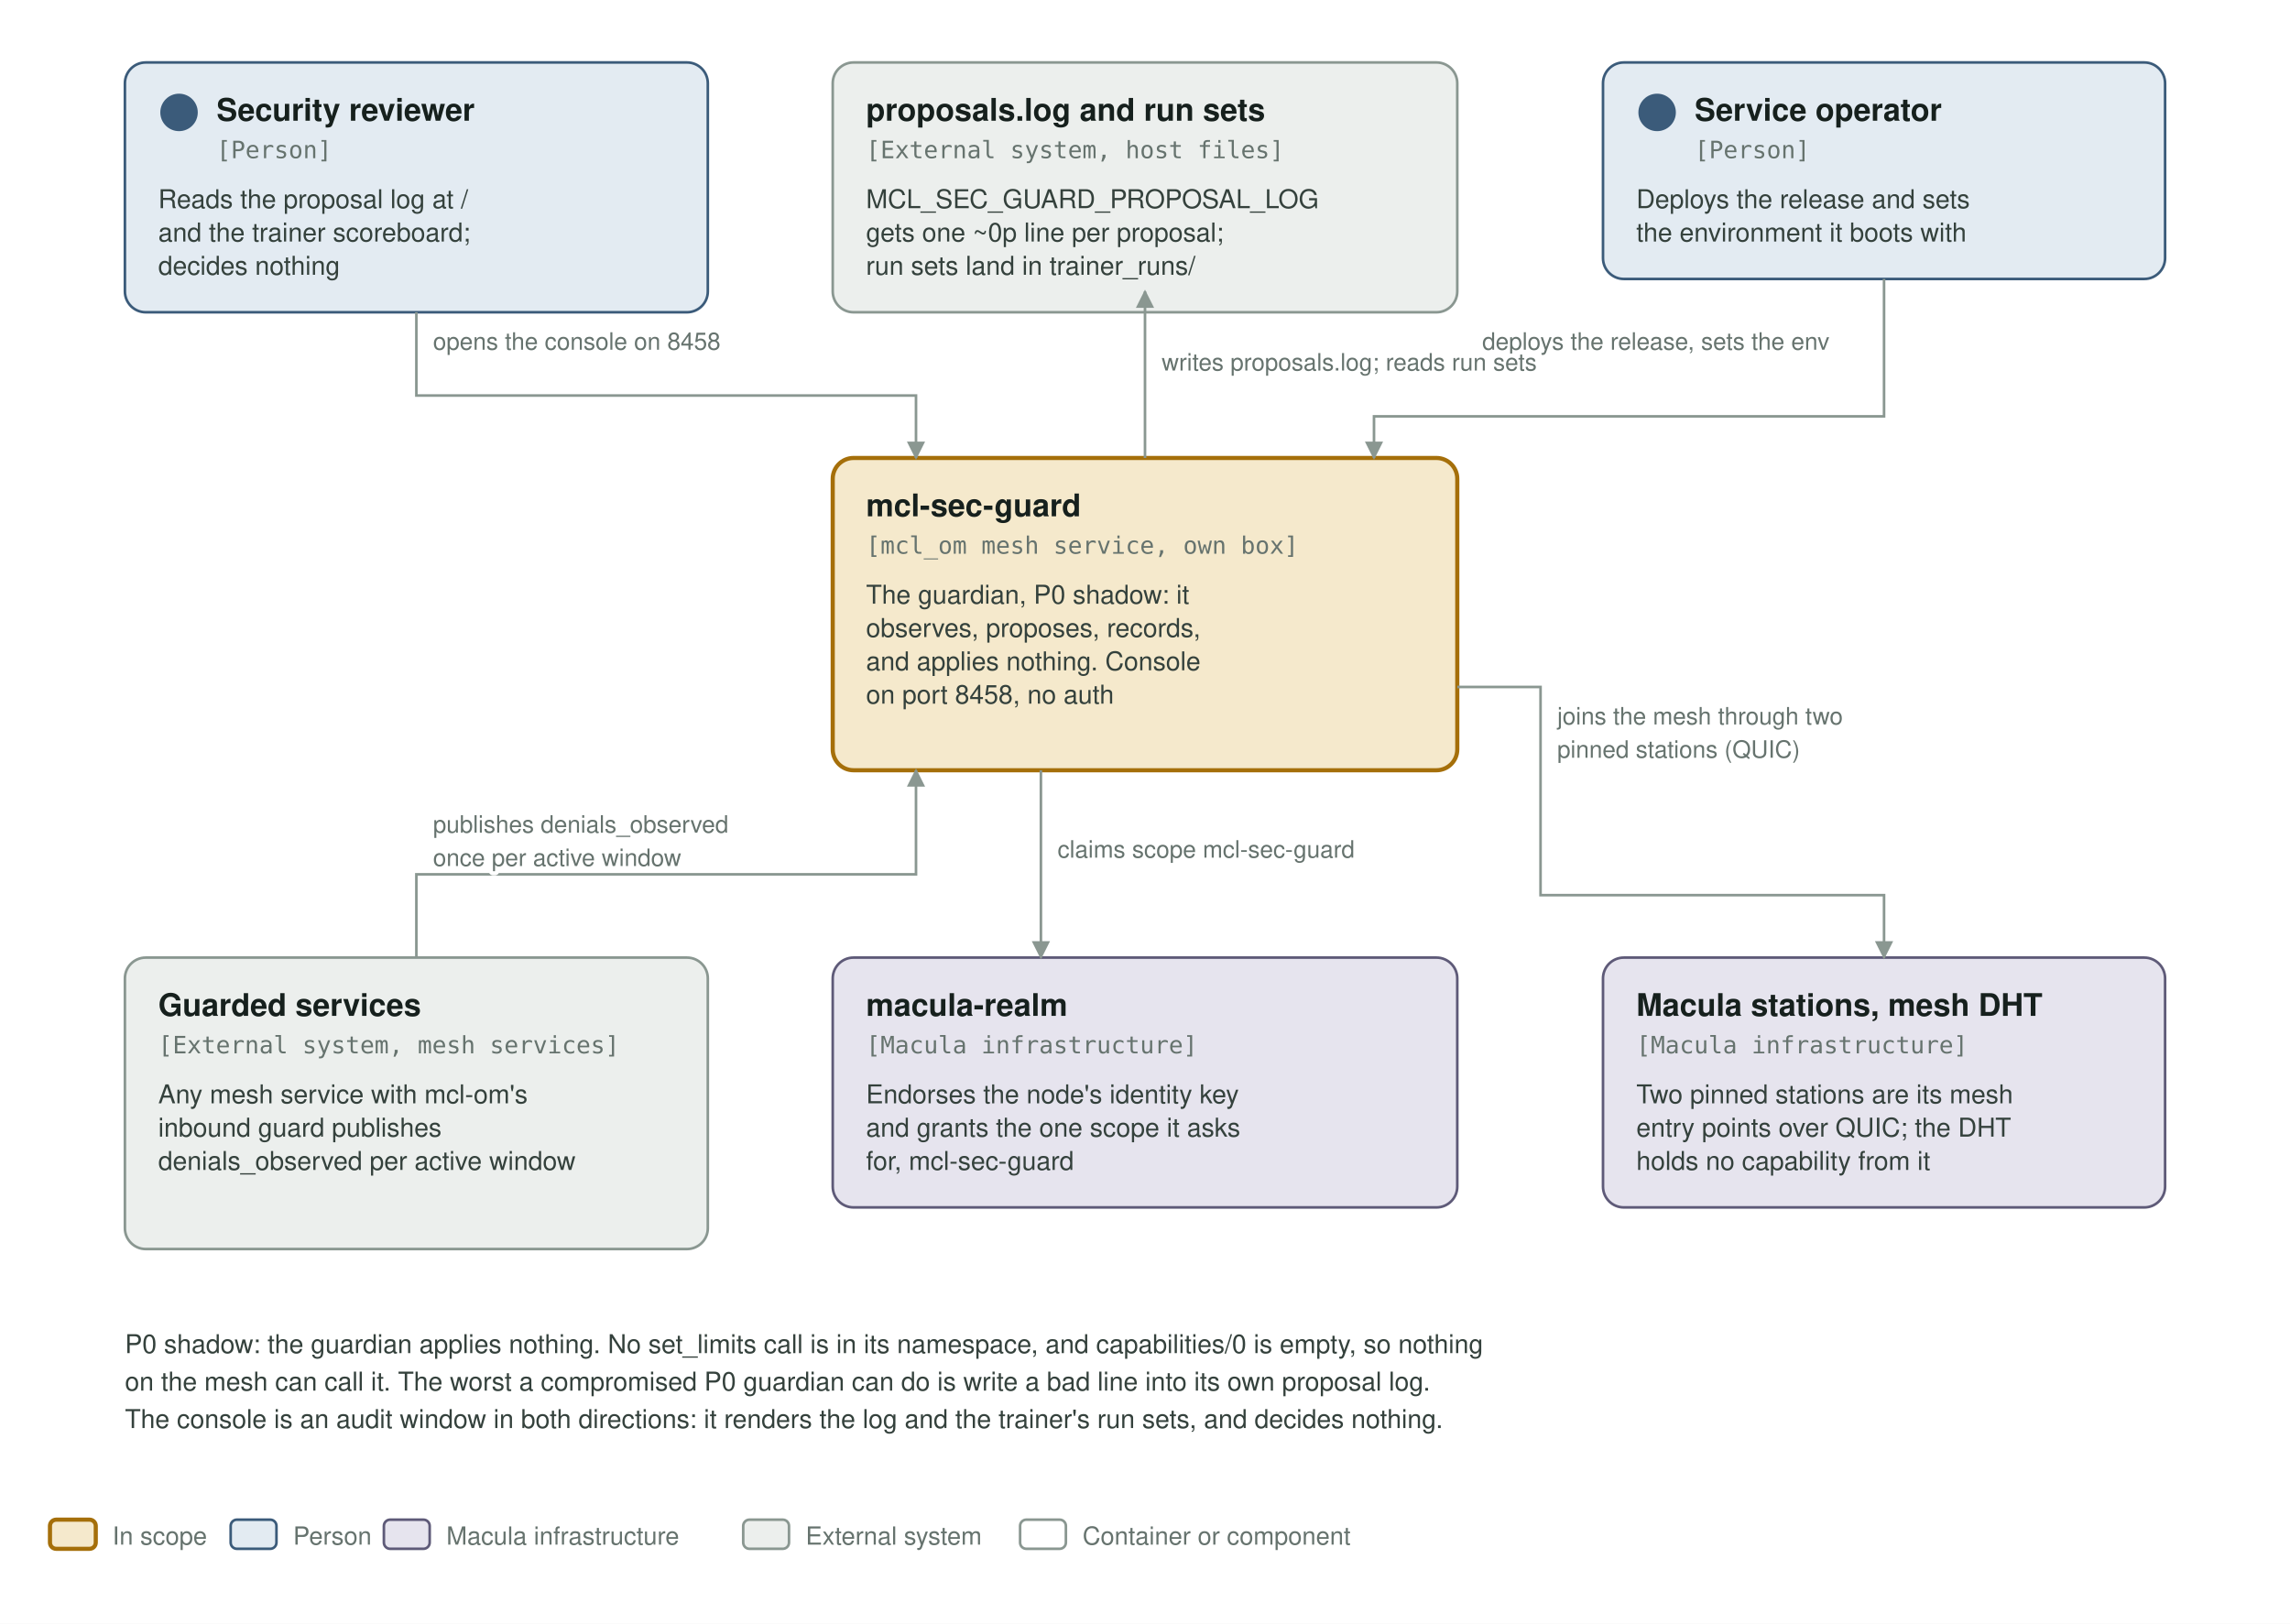
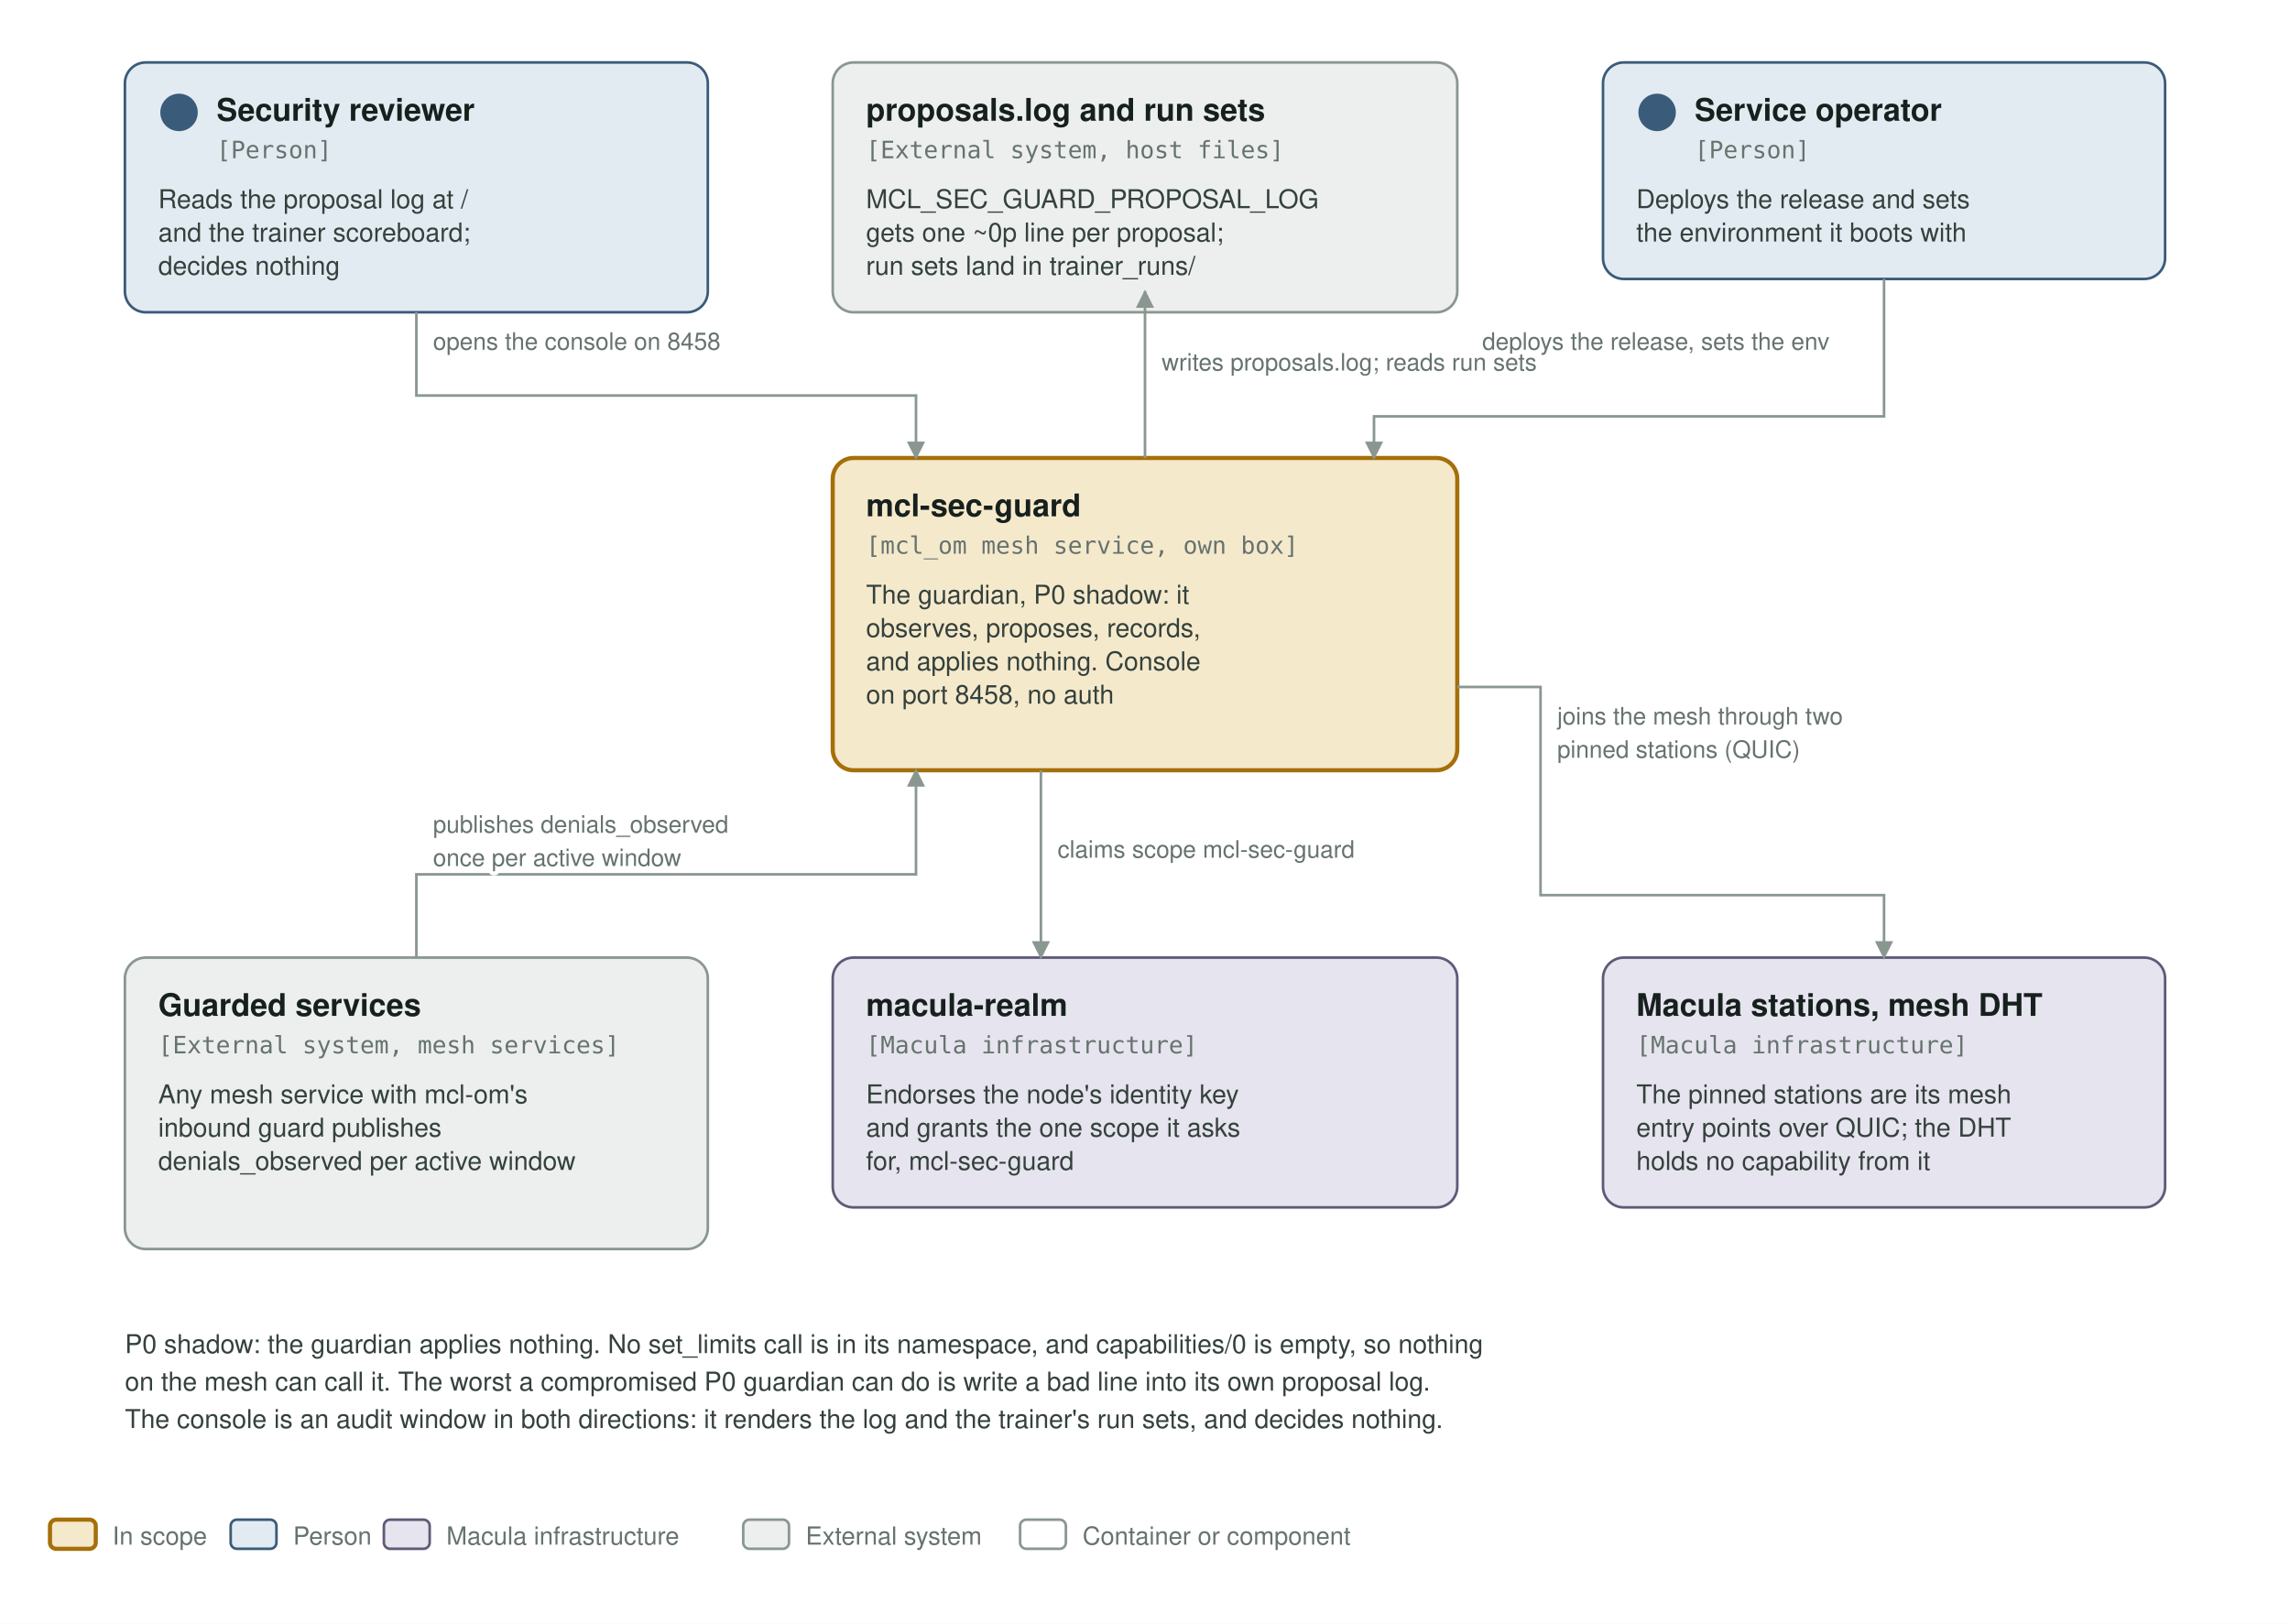
<svg xmlns="http://www.w3.org/2000/svg" viewBox="0 0 1100 780" role="img" aria-label="mcl-sec-guard system context">
  <style>
.t-name { font-family: "Atkinson Hyperlegible", "Segoe UI", system-ui, -apple-system, Helvetica, Arial, sans-serif; font-size: 15px; font-weight: 700; }
.t-desc { font-family: "Atkinson Hyperlegible", "Segoe UI", system-ui, -apple-system, Helvetica, Arial, sans-serif; font-size: 12.5px; }
.t-rel { font-family: "Atkinson Hyperlegible", "Segoe UI", system-ui, -apple-system, Helvetica, Arial, sans-serif; font-size: 11.5px; paint-order: stroke; stroke-width: 4px; stroke-linejoin: round; }
.t-code { font-family: "JetBrains Mono", ui-monospace, Menlo, Consolas, monospace; font-size: 13px; font-weight: 600; }
.t-type { font-family: "JetBrains Mono", ui-monospace, Menlo, Consolas, monospace; font-size: 11.5px; }
.t-bound { font-family: "JetBrains Mono", ui-monospace, Menlo, Consolas, monospace; font-size: 12px; font-weight: 600; }
.t-leg { font-family: "Atkinson Hyperlegible", "Segoe UI", system-ui, -apple-system, Helvetica, Arial, sans-serif; font-size: 12px; }
.edge { fill: none; stroke-width: 1.25; }
.edge-later { fill: none; stroke-width: 1.25; stroke-dasharray: 5 4; }
.bg { fill: #FFFFFF; }
.b-sys { fill: #F5E9CC; stroke: #A56F0A; stroke-width: 2; }
.b-per { fill: #E3EBF2; stroke: #3B5B7A; stroke-width: 1.25; }
.b-mac { fill: #E6E4EE; stroke: #5E5A78; stroke-width: 1.25; }
.b-ext { fill: #ECEFED; stroke: #8A9791; stroke-width: 1.25; }
.b-cmp { fill: #FFFFFF; stroke: #8A9791; stroke-width: 1.25; }
.b-later { fill: none; stroke: #8A9791; stroke-width: 1.25; stroke-dasharray: 5 4; }
.bound { fill: none; stroke: #B3BDB8; stroke-width: 1; }
.head { fill: #3B5B7A; }
.t-name, .t-code { fill: #16201D; }
.t-type, .t-bound, .t-leg { fill: #66736E; }
.t-desc { fill: #34413C; }
.t-rel { fill: #66736E; stroke: #FFFFFF; }
.edge, .edge-later { stroke: #8A9791; }
.arrowhead { fill: #8A9791; }
@media (prefers-color-scheme: dark) {
.bg { fill: #171F1C; }
.b-sys { fill: #3A2E13; stroke: #E3AA3C; }
.b-per { fill: #1D2A36; stroke: #8EB4D8; }
.b-mac { fill: #26243A; stroke: #A9A4C8; }
.b-ext { fill: #1C2421; stroke: #7D8B85; }
.b-cmp { fill: #171F1C; stroke: #7D8B85; }
.b-later { stroke: #7D8B85; }
.bound { stroke: #4A5752; }
.head { fill: #8EB4D8; }
.t-name, .t-code { fill: #E6ECE9; }
.t-type, .t-bound, .t-leg { fill: #93A09A; }
.t-desc { fill: #C3CDC8; }
.t-rel { fill: #93A09A; stroke: #171F1C; }
.edge, .edge-later { stroke: #7D8B85; }
.arrowhead { fill: #7D8B85; }
}
</style>
  <defs>
    <marker id="a" viewBox="0 0 10 10" refX="9" refY="5" markerWidth="7" markerHeight="7" orient="auto-start-reverse">
      <path class="arrowhead" d="M0 0L10 5L0 10z" />
    </marker>
  </defs>
  <rect class="bg" x="0" y="0" width="1100" height="780" />
  <rect class="b-per" x="60" y="30" width="280" height="120" rx="10" />
  <circle class="head" cx="86" cy="54" r="9" />
  <text class="t-name" x="104" y="58">Security reviewer</text>
  <text class="t-type" x="104" y="76">[Person]</text>
  <text class="t-desc" x="76" y="100">Reads the proposal log at /</text>
  <text class="t-desc" x="76" y="116">and the trainer scoreboard;</text>
  <text class="t-desc" x="76" y="132">decides nothing</text>
  <rect class="b-ext" x="400" y="30" width="300" height="120" rx="10" />
  <text class="t-name" x="416" y="58">proposals.log and run sets</text>
  <text class="t-type" x="416" y="76">[External system, host files]</text>
  <text class="t-desc" x="416" y="100">MCL_SEC_GUARD_PROPOSAL_LOG</text>
  <text class="t-desc" x="416" y="116">gets one ~0p line per proposal;</text>
  <text class="t-desc" x="416" y="132">run sets land in trainer_runs/</text>
  <rect class="b-per" x="770" y="30" width="270" height="104" rx="10" />
  <circle class="head" cx="796" cy="54" r="9" />
  <text class="t-name" x="814" y="58">Service operator</text>
  <text class="t-type" x="814" y="76">[Person]</text>
  <text class="t-desc" x="786" y="100">Deploys the release and sets</text>
  <text class="t-desc" x="786" y="116">the environment it boots with</text>
  <rect class="b-sys" x="400" y="220" width="300" height="150" rx="10" />
  <text class="t-name" x="416" y="248">mcl-sec-guard</text>
  <text class="t-type" x="416" y="266">[mcl_om mesh service, own box]</text>
  <text class="t-desc" x="416" y="290">The guardian, P0 shadow: it</text>
  <text class="t-desc" x="416" y="306">observes, proposes, records,</text>
  <text class="t-desc" x="416" y="322">and applies nothing. Console</text>
  <text class="t-desc" x="416" y="338">on port 8458, no auth</text>
  <rect class="b-ext" x="60" y="460" width="280" height="140" rx="10" />
  <text class="t-name" x="76" y="488">Guarded services</text>
  <text class="t-type" x="76" y="506">[External system, mesh services]</text>
  <text class="t-desc" x="76" y="530">Any mesh service with mcl-om's</text>
  <text class="t-desc" x="76" y="546">inbound guard publishes</text>
  <text class="t-desc" x="76" y="562">denials_observed per active window</text>
  <rect class="b-mac" x="400" y="460" width="300" height="120" rx="10" />
  <text class="t-name" x="416" y="488">macula-realm</text>
  <text class="t-type" x="416" y="506">[Macula infrastructure]</text>
  <text class="t-desc" x="416" y="530">Endorses the node's identity key</text>
  <text class="t-desc" x="416" y="546">and grants the one scope it asks</text>
  <text class="t-desc" x="416" y="562">for, mcl-sec-guard</text>
  <rect class="b-mac" x="770" y="460" width="270" height="120" rx="10" />
  <text class="t-name" x="786" y="488">Macula stations, mesh DHT</text>
  <text class="t-type" x="786" y="506">[Macula infrastructure]</text>
-   <text class="t-desc" x="786" y="530">Two pinned stations are its mesh</text>
+   <text class="t-desc" x="786" y="530">The pinned stations are its mesh</text>
  <text class="t-desc" x="786" y="546">entry points over QUIC; the DHT</text>
  <text class="t-desc" x="786" y="562">holds no capability from it</text>
  <path class="edge" d="M200 150V190H440V220" marker-end="url(#a)" />
  <text class="t-rel" x="208" y="168">opens the console on 8458</text>
  <path class="edge" d="M905 134V200H660V220" marker-end="url(#a)" />
  <text class="t-rel" x="712" y="168">deploys the release, sets the env</text>
  <path class="edge" d="M550 220V140" marker-end="url(#a)" />
  <text class="t-rel" x="558" y="178">writes proposals.log; reads run sets</text>
  <path class="edge" d="M200 460V420H440V370" marker-end="url(#a)" />
  <text class="t-rel" x="208" y="400">publishes denials_observed</text>
  <text class="t-rel" x="208" y="416">once per active window</text>
  <path class="edge" d="M500 370V460" marker-end="url(#a)" />
  <text class="t-rel" x="508" y="412">claims scope mcl-sec-guard</text>
  <path class="edge" d="M700 330H740V430H905V460" marker-end="url(#a)" />
  <text class="t-rel" x="748" y="348">joins the mesh through two</text>
  <text class="t-rel" x="748" y="364">pinned stations (QUIC)</text>
  <text class="t-desc" x="60" y="650">P0 shadow: the guardian applies nothing. No set_limits call is in its namespace, and capabilities/0 is empty, so nothing</text>
  <text class="t-desc" x="60" y="668">on the mesh can call it. The worst a compromised P0 guardian can do is write a bad line into its own proposal log.</text>
  <text class="t-desc" x="60" y="686">The console is an audit window in both directions: it renders the log and the trainer's run sets, and decides nothing.</text>
  <rect class="b-sys" x="24" y="730" width="22" height="14" rx="3" />
  <text class="t-leg" x="54" y="742">In scope</text>
  <rect class="b-per" x="110.8" y="730" width="22" height="14" rx="3" />
  <text class="t-leg" x="140.8" y="742">Person</text>
  <rect class="b-mac" x="184.4" y="730" width="22" height="14" rx="3" />
  <text class="t-leg" x="214.4" y="742">Macula infrastructure</text>
  <rect class="b-ext" x="357.0" y="730" width="22" height="14" rx="3" />
  <text class="t-leg" x="387.0" y="742">External system</text>
  <rect class="b-cmp" x="490.0" y="730" width="22" height="14" rx="3" />
  <text class="t-leg" x="520.0" y="742">Container or component</text>
</svg>
